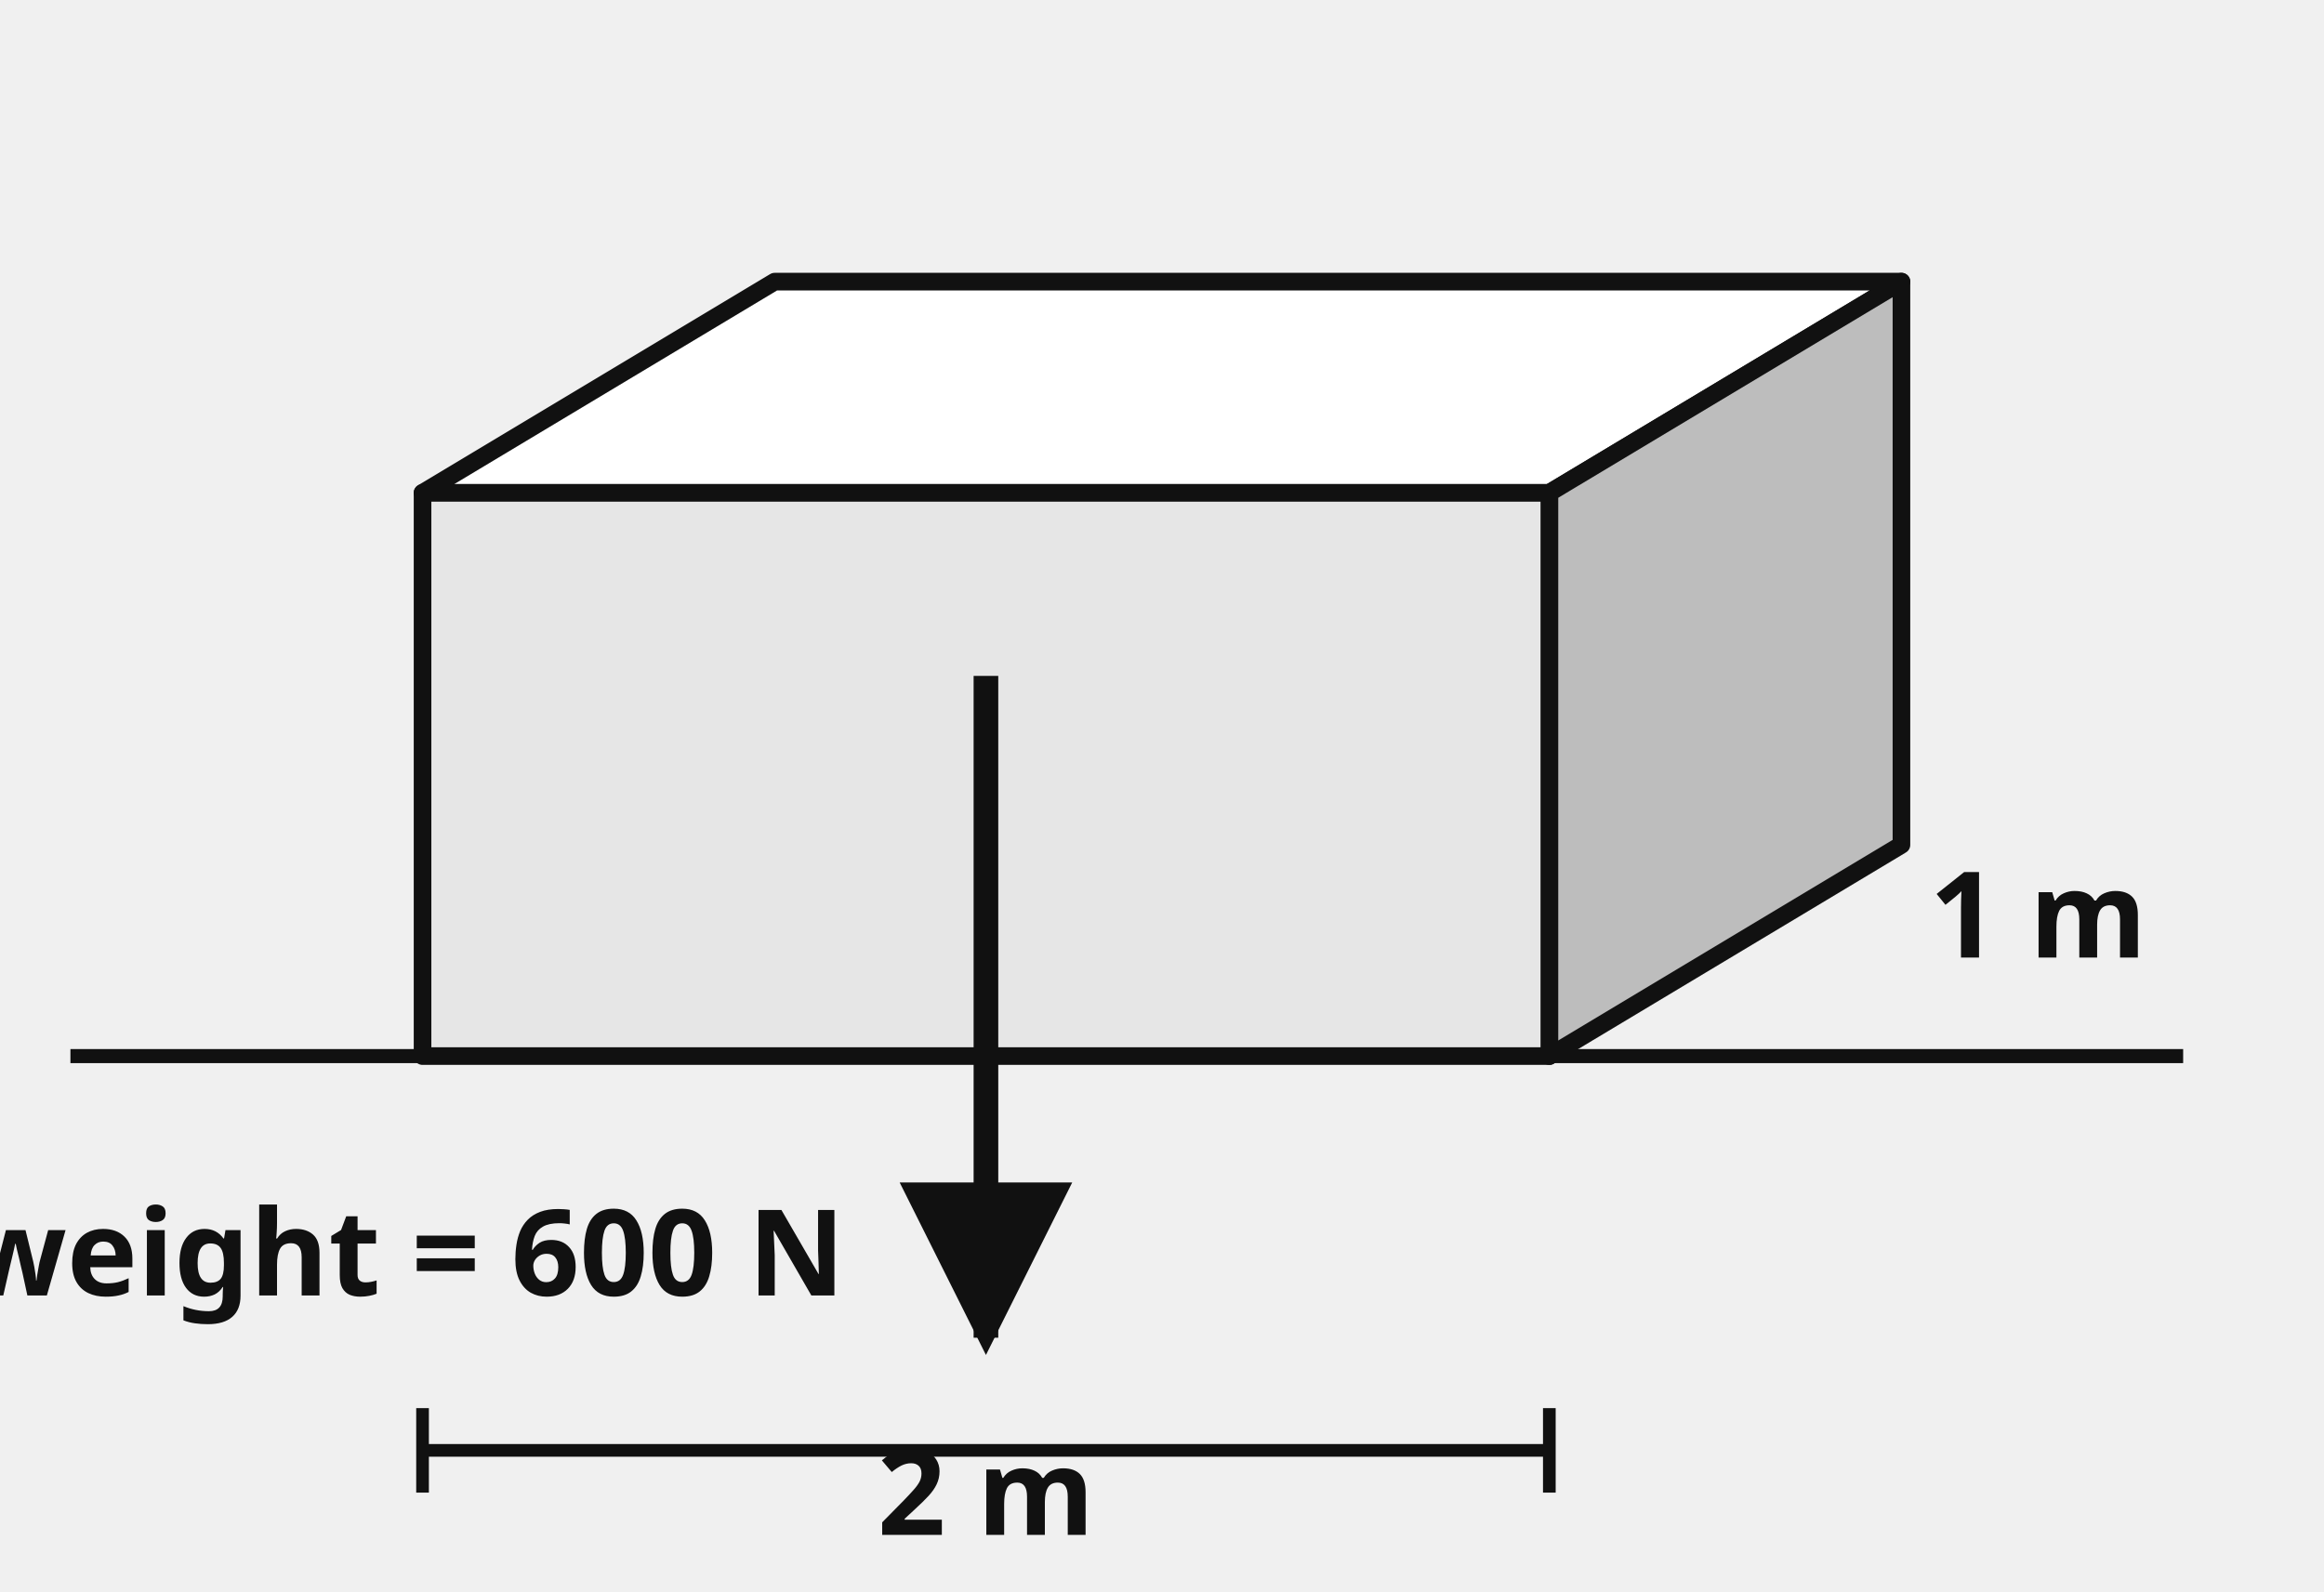
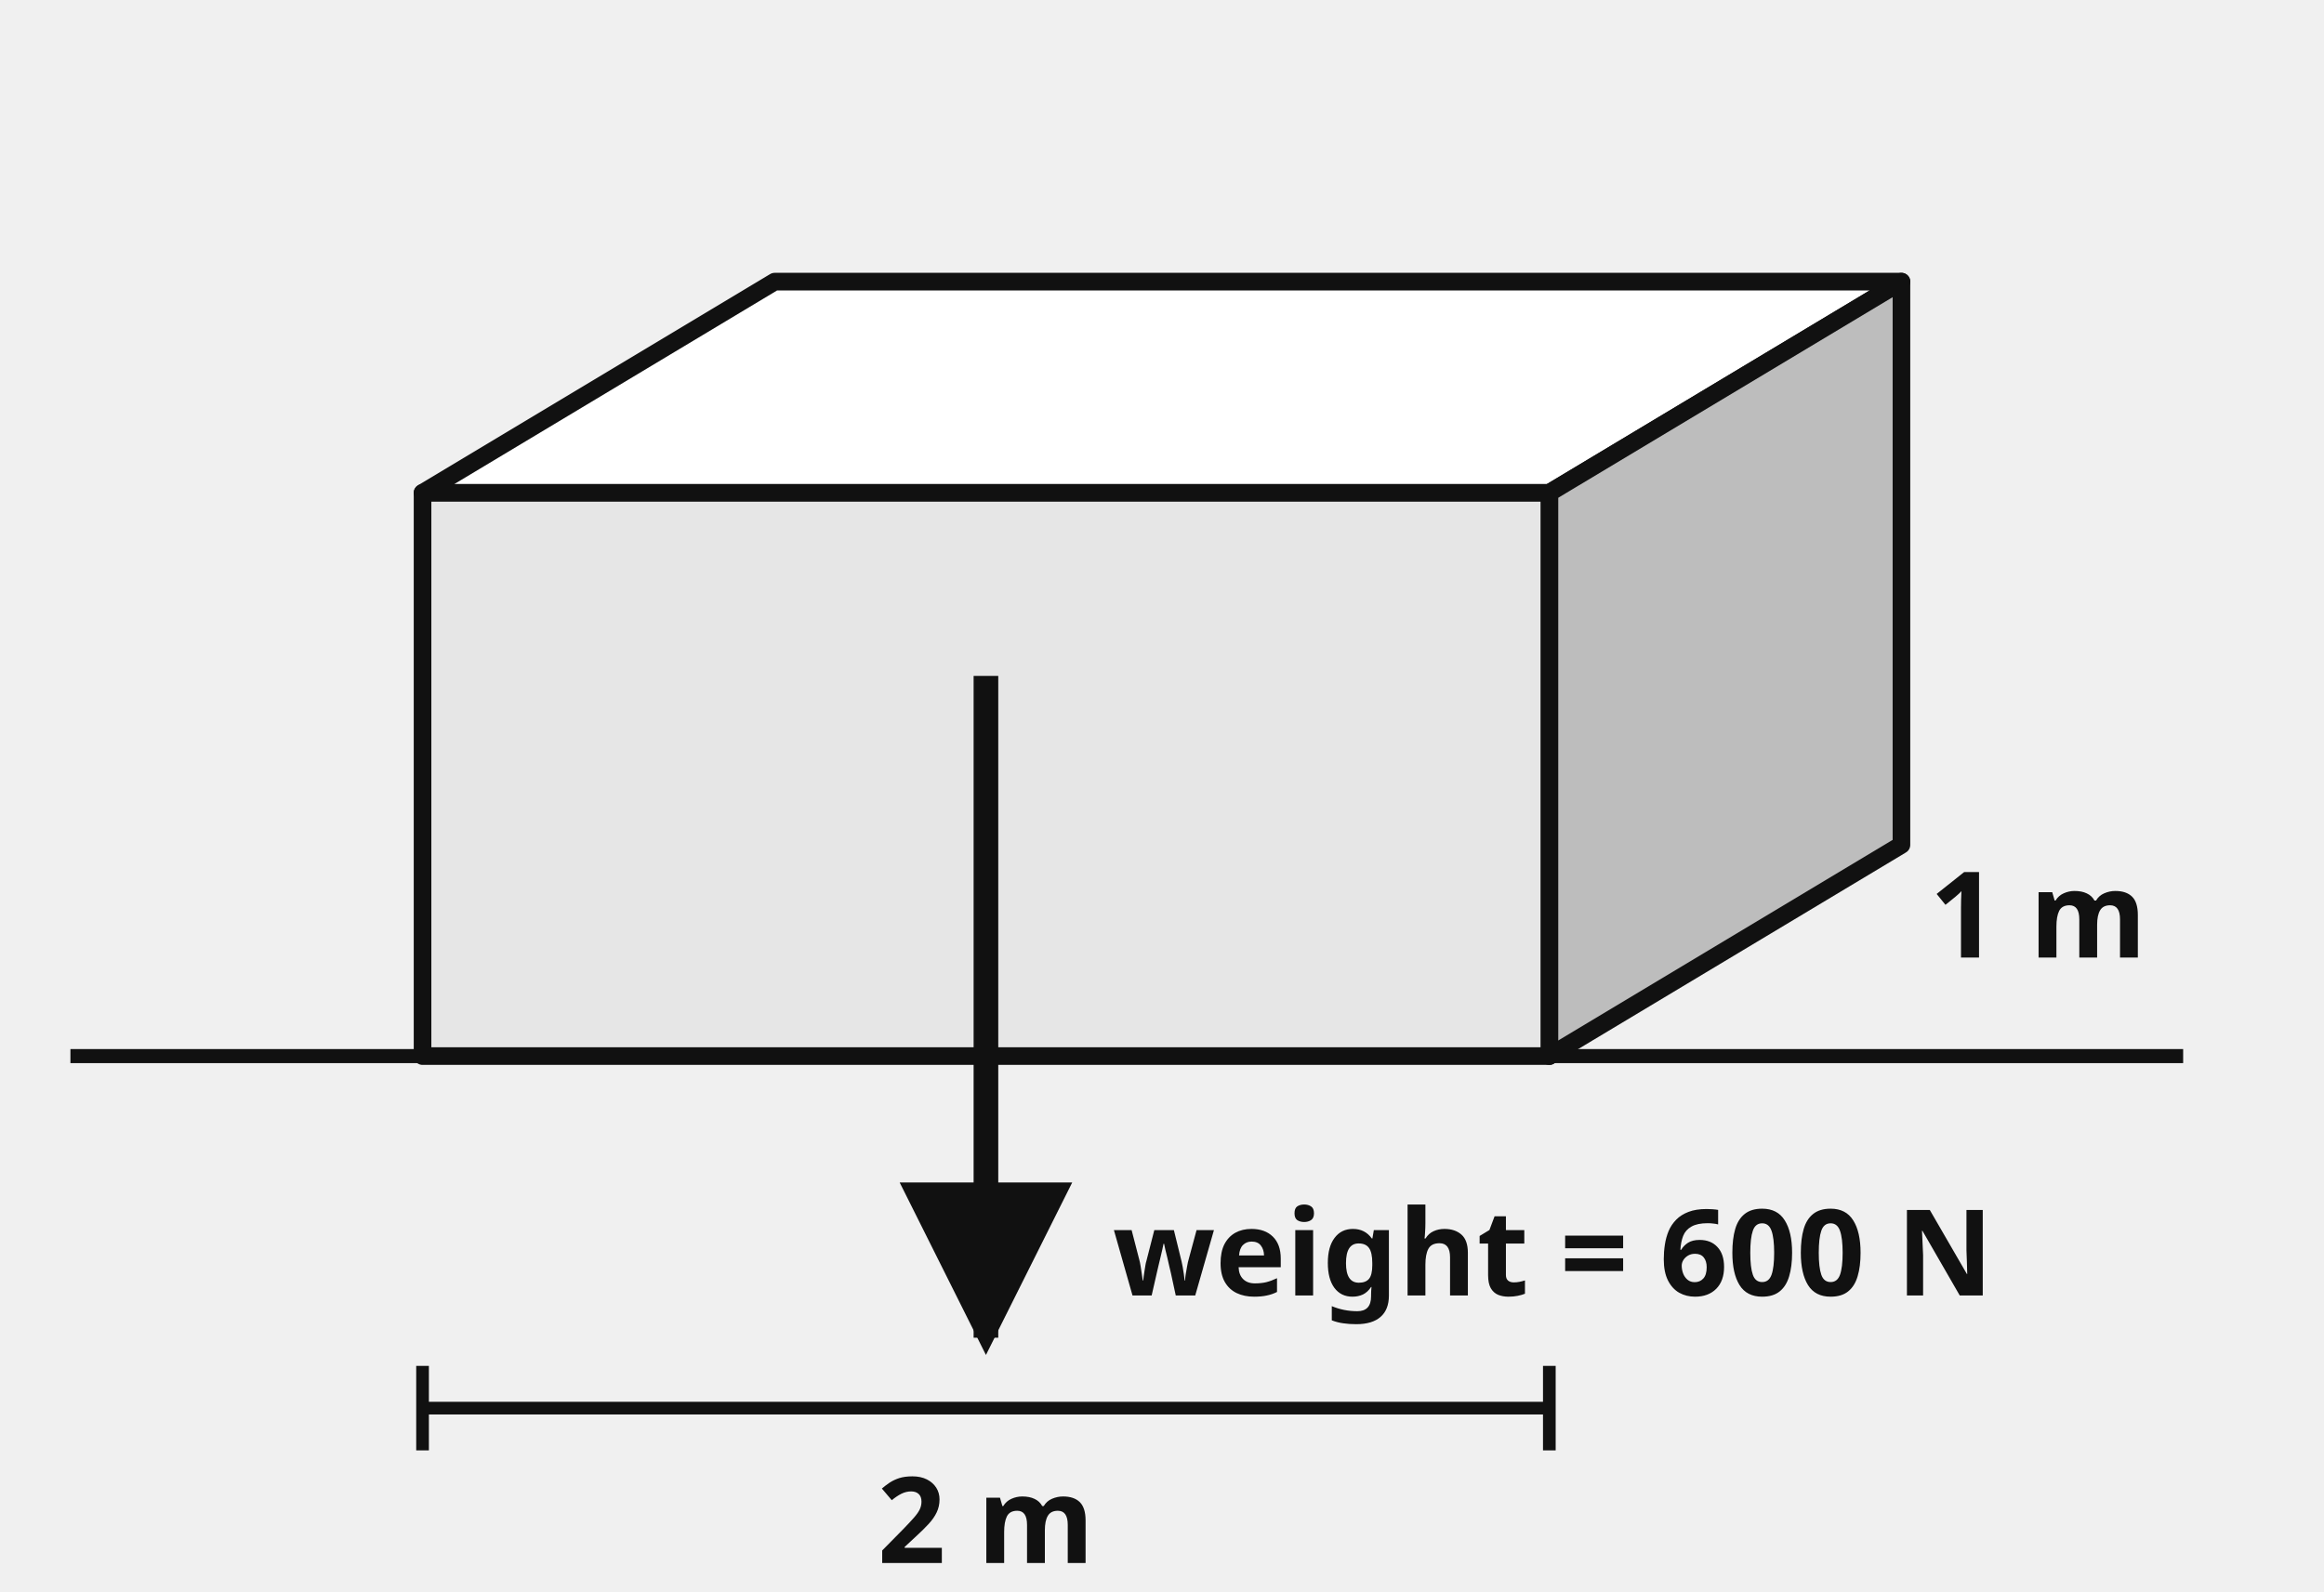
<svg xmlns="http://www.w3.org/2000/svg" viewBox="0 0 330 226" width="330" height="226">
  <defs>
    <marker id="ah" viewBox="0 0 10 10" refX="9" refY="5" markerWidth="7" markerHeight="7" orient="auto-start-reverse">
      <path d="M 0 0 L 10 5 L 0 10 Z" fill="#111" />
    </marker>
  </defs>
  <g stroke="#111" stroke-width="2.5" stroke-linejoin="round">
    <path d="M 60 70 L 220 70 L 270 40 L 110 40 Z" fill="#fff" />
    <path d="M 220 70 L 270 40 L 270 120 L 220 150 Z" fill="#bdbdbd" />
    <rect x="60" y="70" width="160" height="80" fill="#e6e6e6" />
    <line x1="10" y1="150" x2="310" y2="150" stroke-width="2" />
  </g>
  <line x1="140" y1="96" x2="140" y2="190" stroke="#111" stroke-width="3.5" marker-end="url(#ah)" />
-   <text x="120" y="184" font-family="Atkinson Hyperlegible, Noto Sans, sans-serif" font-size="17" text-anchor="end" font-weight="700" fill="#111">weight = 600 N</text>
-   <text x="140" y="218" font-family="Atkinson Hyperlegible, Noto Sans, sans-serif" font-size="17" text-anchor="middle" font-weight="700" fill="#111">2 m</text>
-   <line x1="60" y1="200" x2="60" y2="212" stroke="#111" stroke-width="1.8" />
-   <line x1="220" y1="200" x2="220" y2="212" stroke="#111" stroke-width="1.8" />
-   <line x1="60" y1="206" x2="220" y2="206" stroke="#111" stroke-width="1.8" />
+   <text x="158" y="184" font-family="Atkinson Hyperlegible, Noto Sans, sans-serif" font-size="17" font-weight="700" fill="#111">weight = 600 N</text>
+   <text x="140" y="222" font-family="Atkinson Hyperlegible, Noto Sans, sans-serif" font-size="17" text-anchor="middle" font-weight="700" fill="#111">2 m</text>
+   <line x1="60" y1="194" x2="60" y2="206" stroke="#111" stroke-width="1.8" />
+   <line x1="220" y1="194" x2="220" y2="206" stroke="#111" stroke-width="1.8" />
+   <line x1="60" y1="200" x2="220" y2="200" stroke="#111" stroke-width="1.8" />
  <text x="274" y="136" font-family="Atkinson Hyperlegible, Noto Sans, sans-serif" font-size="17" font-weight="700" fill="#111">1 m</text>
</svg>
